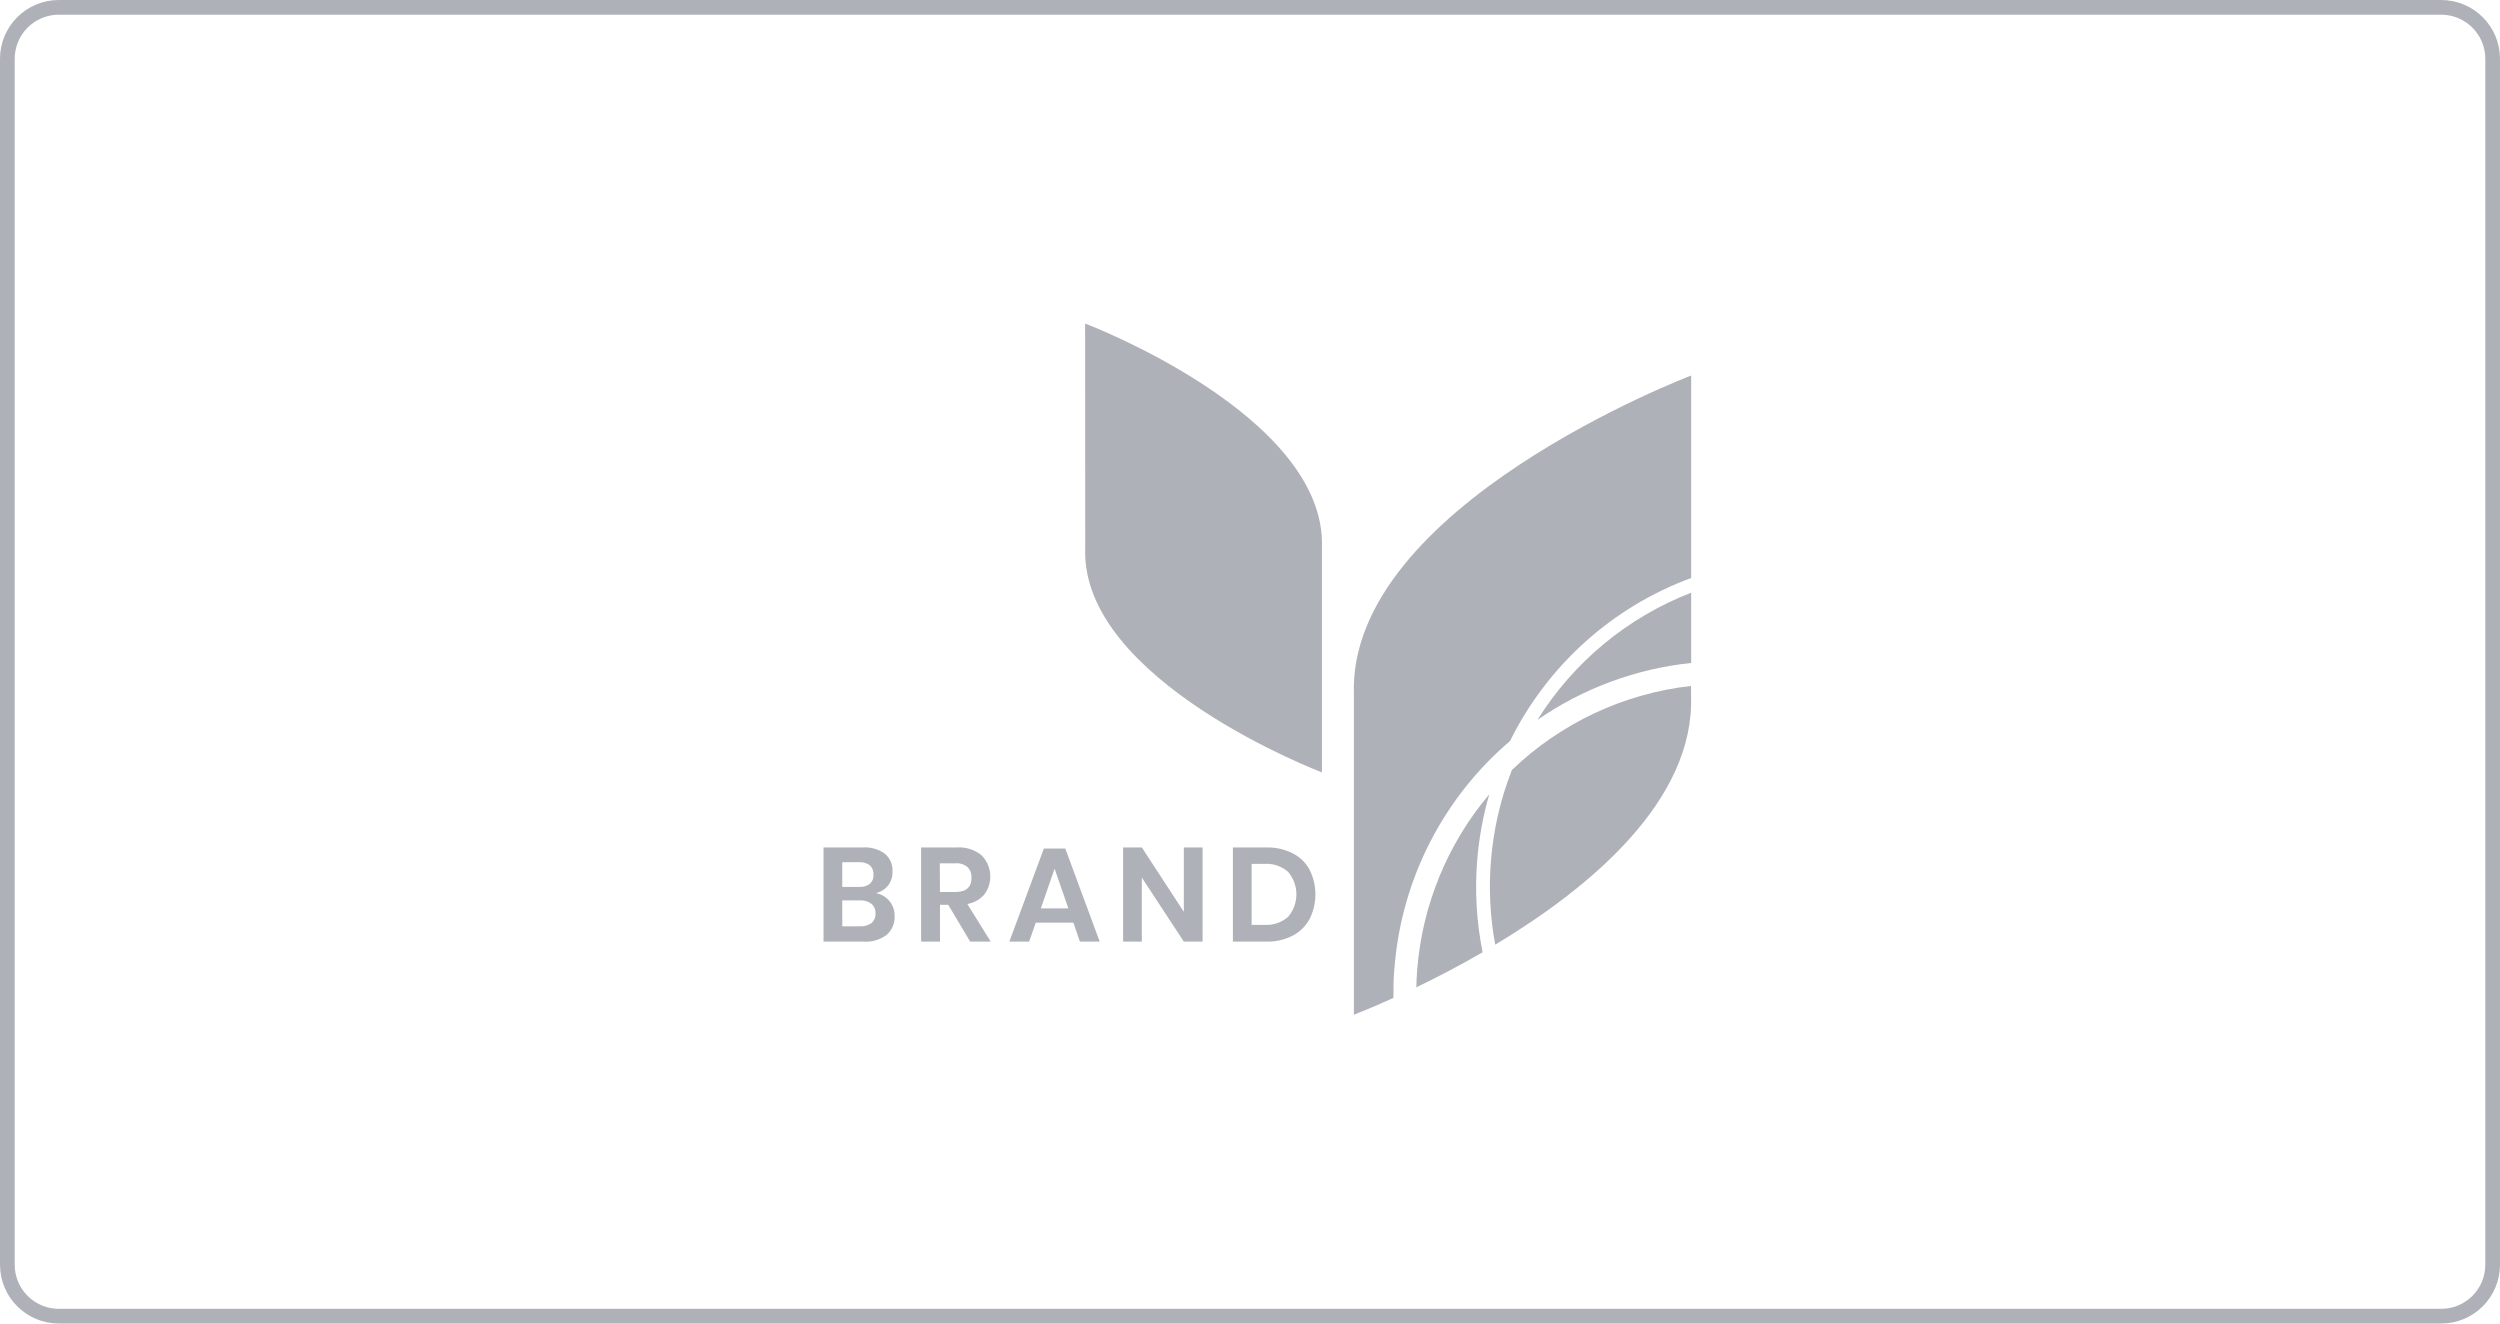
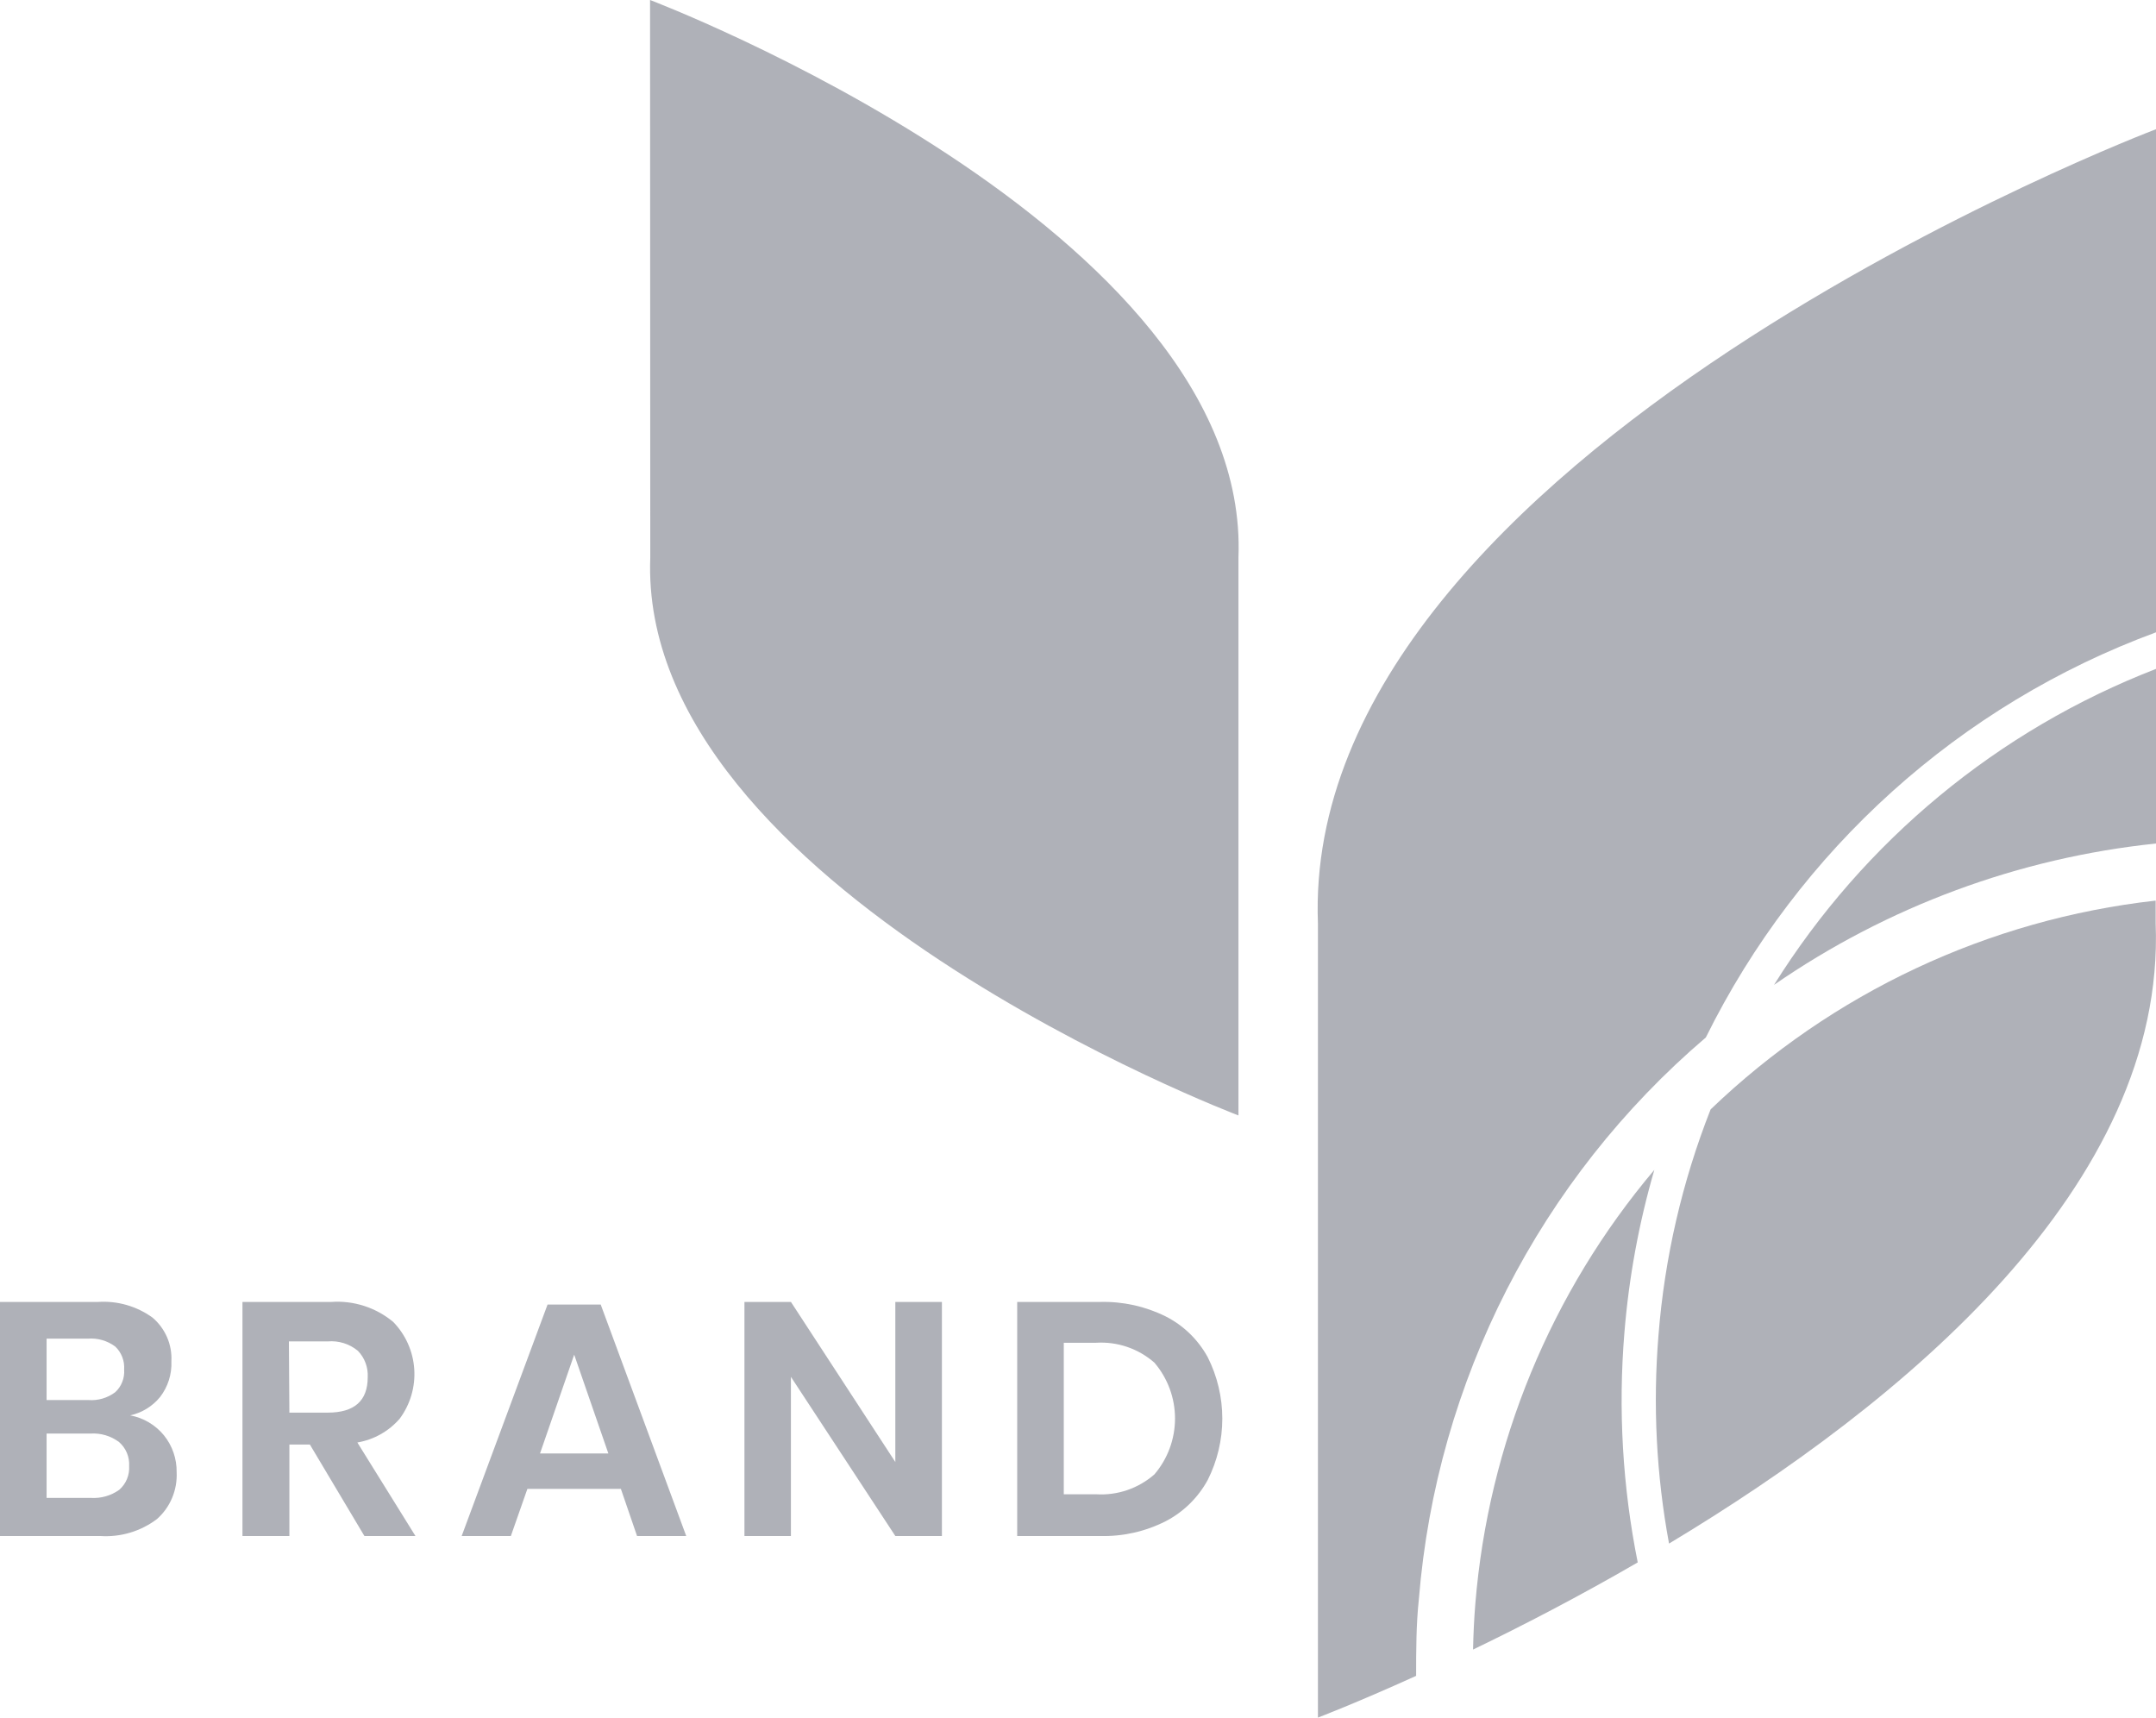
- <svg xmlns="http://www.w3.org/2000/svg" width="170" height="90" viewBox="0 0 170 90" fill="none">
-   <rect x="0.5" y="0.5" width="169" height="89" rx="3.5" stroke="#AFB1B8" />
-   <path d="M60.488 61.278C60.718 61.563 60.84 61.921 60.834 62.288C60.845 62.528 60.803 62.767 60.71 62.988C60.618 63.209 60.477 63.406 60.297 63.565C59.851 63.904 59.298 64.069 58.739 64.031H56V57.626H58.683C59.213 57.591 59.738 57.741 60.17 58.052C60.343 58.197 60.48 58.382 60.571 58.59C60.661 58.797 60.702 59.024 60.69 59.25C60.706 59.603 60.595 59.951 60.379 60.23C60.17 60.484 59.883 60.66 59.562 60.73C59.925 60.797 60.254 60.991 60.488 61.278ZM57.275 60.311H58.422C58.682 60.33 58.941 60.255 59.151 60.098C59.237 60.02 59.304 59.923 59.346 59.814C59.389 59.706 59.406 59.589 59.397 59.472C59.405 59.356 59.387 59.24 59.345 59.132C59.303 59.024 59.238 58.926 59.154 58.847C58.938 58.686 58.671 58.609 58.403 58.631H57.275V60.311ZM59.263 62.767C59.355 62.687 59.427 62.587 59.474 62.474C59.521 62.361 59.542 62.239 59.534 62.116C59.541 61.993 59.52 61.869 59.472 61.755C59.423 61.641 59.35 61.54 59.257 61.459C59.032 61.292 58.756 61.21 58.478 61.228H57.275V62.989H58.493C58.767 63.005 59.039 62.927 59.263 62.767Z" fill="#AFB1B8" />
-   <path d="M65.972 64.031L64.48 61.528H63.919V64.031H62.635V57.626H65.066C65.678 57.583 66.284 57.778 66.758 58.171C67.098 58.518 67.302 58.976 67.336 59.462C67.369 59.948 67.228 60.43 66.939 60.821C66.639 61.166 66.229 61.396 65.779 61.472L67.369 64.031H65.972ZM63.919 60.655H64.969C65.698 60.655 66.063 60.332 66.063 59.685C66.07 59.553 66.05 59.421 66.004 59.297C65.958 59.173 65.887 59.06 65.795 58.965C65.564 58.773 65.268 58.68 64.969 58.706H63.906L63.919 60.655Z" fill="#AFB1B8" />
-   <path d="M72.991 62.742H70.432L69.98 64.031H68.634L70.984 57.698H72.439L74.78 64.031H73.433L72.991 62.742ZM72.648 61.772L71.713 59.069L70.778 61.772H72.648Z" fill="#AFB1B8" />
-   <path d="M81.776 64.031H80.501L77.644 59.676V64.031H76.372V57.626H77.644L80.501 62.007V57.626H81.776V64.031Z" fill="#AFB1B8" />
-   <path d="M89.05 62.498C88.786 62.982 88.385 63.375 87.897 63.628C87.342 63.909 86.726 64.048 86.105 64.031H83.836V57.626H86.105C86.725 57.61 87.34 57.745 87.897 58.021C88.385 58.267 88.787 58.657 89.05 59.138C89.312 59.658 89.449 60.234 89.449 60.818C89.449 61.402 89.312 61.977 89.05 62.498ZM87.591 62.345C87.955 61.919 88.155 61.377 88.155 60.816C88.155 60.255 87.955 59.713 87.591 59.288C87.151 58.902 86.578 58.707 85.996 58.743H85.111V62.889H85.996C86.578 62.926 87.151 62.73 87.591 62.345Z" fill="#AFB1B8" />
-   <path d="M73.789 22C73.789 22 90.24 28.236 89.891 37.26V52.523C89.891 52.523 73.452 46.284 73.795 37.26L73.789 22Z" fill="#AFB1B8" />
-   <path d="M104.548 48.95C107.655 46.803 111.249 45.473 115 45.082V40.304C110.677 41.977 107.01 45.01 104.548 48.95Z" fill="#AFB1B8" />
-   <path d="M102.681 50.389C105.224 45.248 109.633 41.281 115 39.303V25.536C115 25.536 91.571 34.419 92.066 47.27V69C92.066 69 93.11 68.603 94.753 67.858C94.753 67.163 94.753 66.463 94.828 65.758C95.312 59.793 98.137 54.264 102.681 50.389Z" fill="#AFB1B8" />
-   <path d="M100.453 58.462C100.576 56.955 100.85 55.464 101.272 54.012C98.443 57.359 96.73 61.512 96.373 65.887C96.339 66.3 96.32 66.713 96.311 67.138C97.641 66.497 99.19 65.696 100.817 64.754C100.402 62.684 100.279 60.566 100.453 58.462Z" fill="#AFB1B8" />
-   <path d="M101.384 58.54C101.228 60.444 101.326 62.36 101.674 64.238C108.075 60.392 115.268 54.45 114.991 47.27V46.644C110.417 47.157 106.138 49.165 102.812 52.357C102.033 54.336 101.552 56.419 101.384 58.54Z" fill="#AFB1B8" />
+ <svg xmlns="http://www.w3.org/2000/svg" width="59" height="47" viewBox="0 0 59 47" fill="none">
+   <g id="logo 5">
+     <path id="Vector" d="M4.488 39.278C4.718 39.563 4.84 39.921 4.834 40.288C4.845 40.528 4.803 40.767 4.71 40.988C4.618 41.209 4.477 41.406 4.298 41.565C3.851 41.904 3.298 42.069 2.739 42.031H0V35.626H2.683C3.213 35.591 3.738 35.741 4.17 36.052C4.343 36.197 4.48 36.382 4.571 36.59C4.661 36.797 4.702 37.024 4.69 37.25C4.706 37.603 4.595 37.951 4.379 38.23C4.17 38.484 3.883 38.66 3.562 38.73C3.925 38.797 4.254 38.991 4.488 39.278ZM1.275 38.311H2.421C2.682 38.33 2.941 38.255 3.151 38.098C3.237 38.02 3.304 37.923 3.346 37.814C3.389 37.706 3.406 37.589 3.397 37.472C3.405 37.356 3.387 37.24 3.345 37.132C3.303 37.024 3.238 36.926 3.154 36.847C2.938 36.686 2.671 36.609 2.403 36.631H1.275V38.311ZM3.263 40.767C3.355 40.687 3.427 40.587 3.474 40.474C3.521 40.361 3.542 40.239 3.534 40.116C3.541 39.993 3.52 39.869 3.472 39.755C3.423 39.641 3.35 39.54 3.257 39.459C3.032 39.292 2.756 39.21 2.478 39.228H1.275V40.989H2.493C2.767 41.005 3.039 40.927 3.263 40.767Z" fill="#AFB1B8" />
+     <path id="Vector_2" d="M9.972 42.031L8.48 39.528H7.919V42.031H6.635V35.626H9.066C9.678 35.583 10.284 35.778 10.758 36.171C11.098 36.518 11.303 36.976 11.336 37.462C11.369 37.948 11.228 38.43 10.938 38.821C10.639 39.166 10.229 39.396 9.779 39.472L11.369 42.031H9.972ZM7.919 38.655H8.969C9.698 38.655 10.063 38.332 10.063 37.685C10.07 37.553 10.05 37.421 10.004 37.297C9.958 37.173 9.887 37.06 9.795 36.965C9.564 36.773 9.268 36.68 8.969 36.706H7.906L7.919 38.655Z" fill="#AFB1B8" />
+     <path id="Vector_3" d="M16.991 40.742H14.432L13.98 42.031H12.634L14.984 35.698H16.439L18.779 42.031H17.433L16.991 40.742ZM16.648 39.772L15.713 37.069L14.778 39.772H16.648Z" fill="#AFB1B8" />
+     <path id="Vector_4" d="M25.776 42.031H24.501L21.644 37.676V42.031H20.372V35.626H21.644L24.501 40.007V35.626H25.776V42.031Z" fill="#AFB1B8" />
+     <path id="Vector_5" d="M33.05 40.498C32.786 40.982 32.385 41.375 31.897 41.628C31.342 41.909 30.726 42.048 30.105 42.031H27.836V35.626H30.105C30.725 35.61 31.34 35.745 31.897 36.021C32.385 36.267 32.786 36.657 33.05 37.138C33.312 37.658 33.449 38.234 33.449 38.818C33.449 39.402 33.312 39.977 33.05 40.498ZM31.591 40.345C31.955 39.919 32.155 39.377 32.155 38.816C32.155 38.255 31.955 37.713 31.591 37.288C31.151 36.902 30.578 36.707 29.996 36.743H29.111V40.889H29.996C30.578 40.926 31.151 40.73 31.591 40.345Z" fill="#AFB1B8" />
+     <path id="Vector_6" d="M17.789 0C17.789 0 34.24 6.236 33.891 15.26V30.523C33.891 30.523 17.452 24.284 17.795 15.26L17.789 0Z" fill="#AFB1B8" />
+     <path id="Vector_7" d="M48.547 26.95C51.654 24.803 55.248 23.473 59 23.082V18.304C54.677 19.977 51.01 23.01 48.547 26.95Z" fill="#AFB1B8" />
+     <path id="Vector_8" d="M46.681 28.389C49.224 23.248 53.633 19.28 59 17.303V3.536C59 3.536 35.571 12.419 36.066 25.27V47C36.066 47 37.11 46.603 38.753 45.858C38.753 45.163 38.753 44.462 38.828 43.758C39.312 37.793 42.137 32.264 46.681 28.389Z" fill="#AFB1B8" />
+     <path id="Vector_9" d="M44.453 36.462C44.576 34.955 44.85 33.464 45.272 32.012C42.443 35.359 40.73 39.512 40.373 43.887C40.339 44.3 40.32 44.713 40.311 45.138C41.642 44.497 43.191 43.696 44.817 42.754C44.402 40.684 44.279 38.566 44.453 36.462Z" fill="#AFB1B8" />
+     <path id="Vector_10" d="M45.385 36.54C45.229 38.444 45.326 40.36 45.674 42.238C52.075 38.392 59.268 32.45 58.991 25.27V24.644C54.417 25.157 50.139 27.165 46.812 30.357C46.033 32.336 45.552 34.419 45.385 36.54Z" fill="#AFB1B8" />
+   </g>
</svg>
